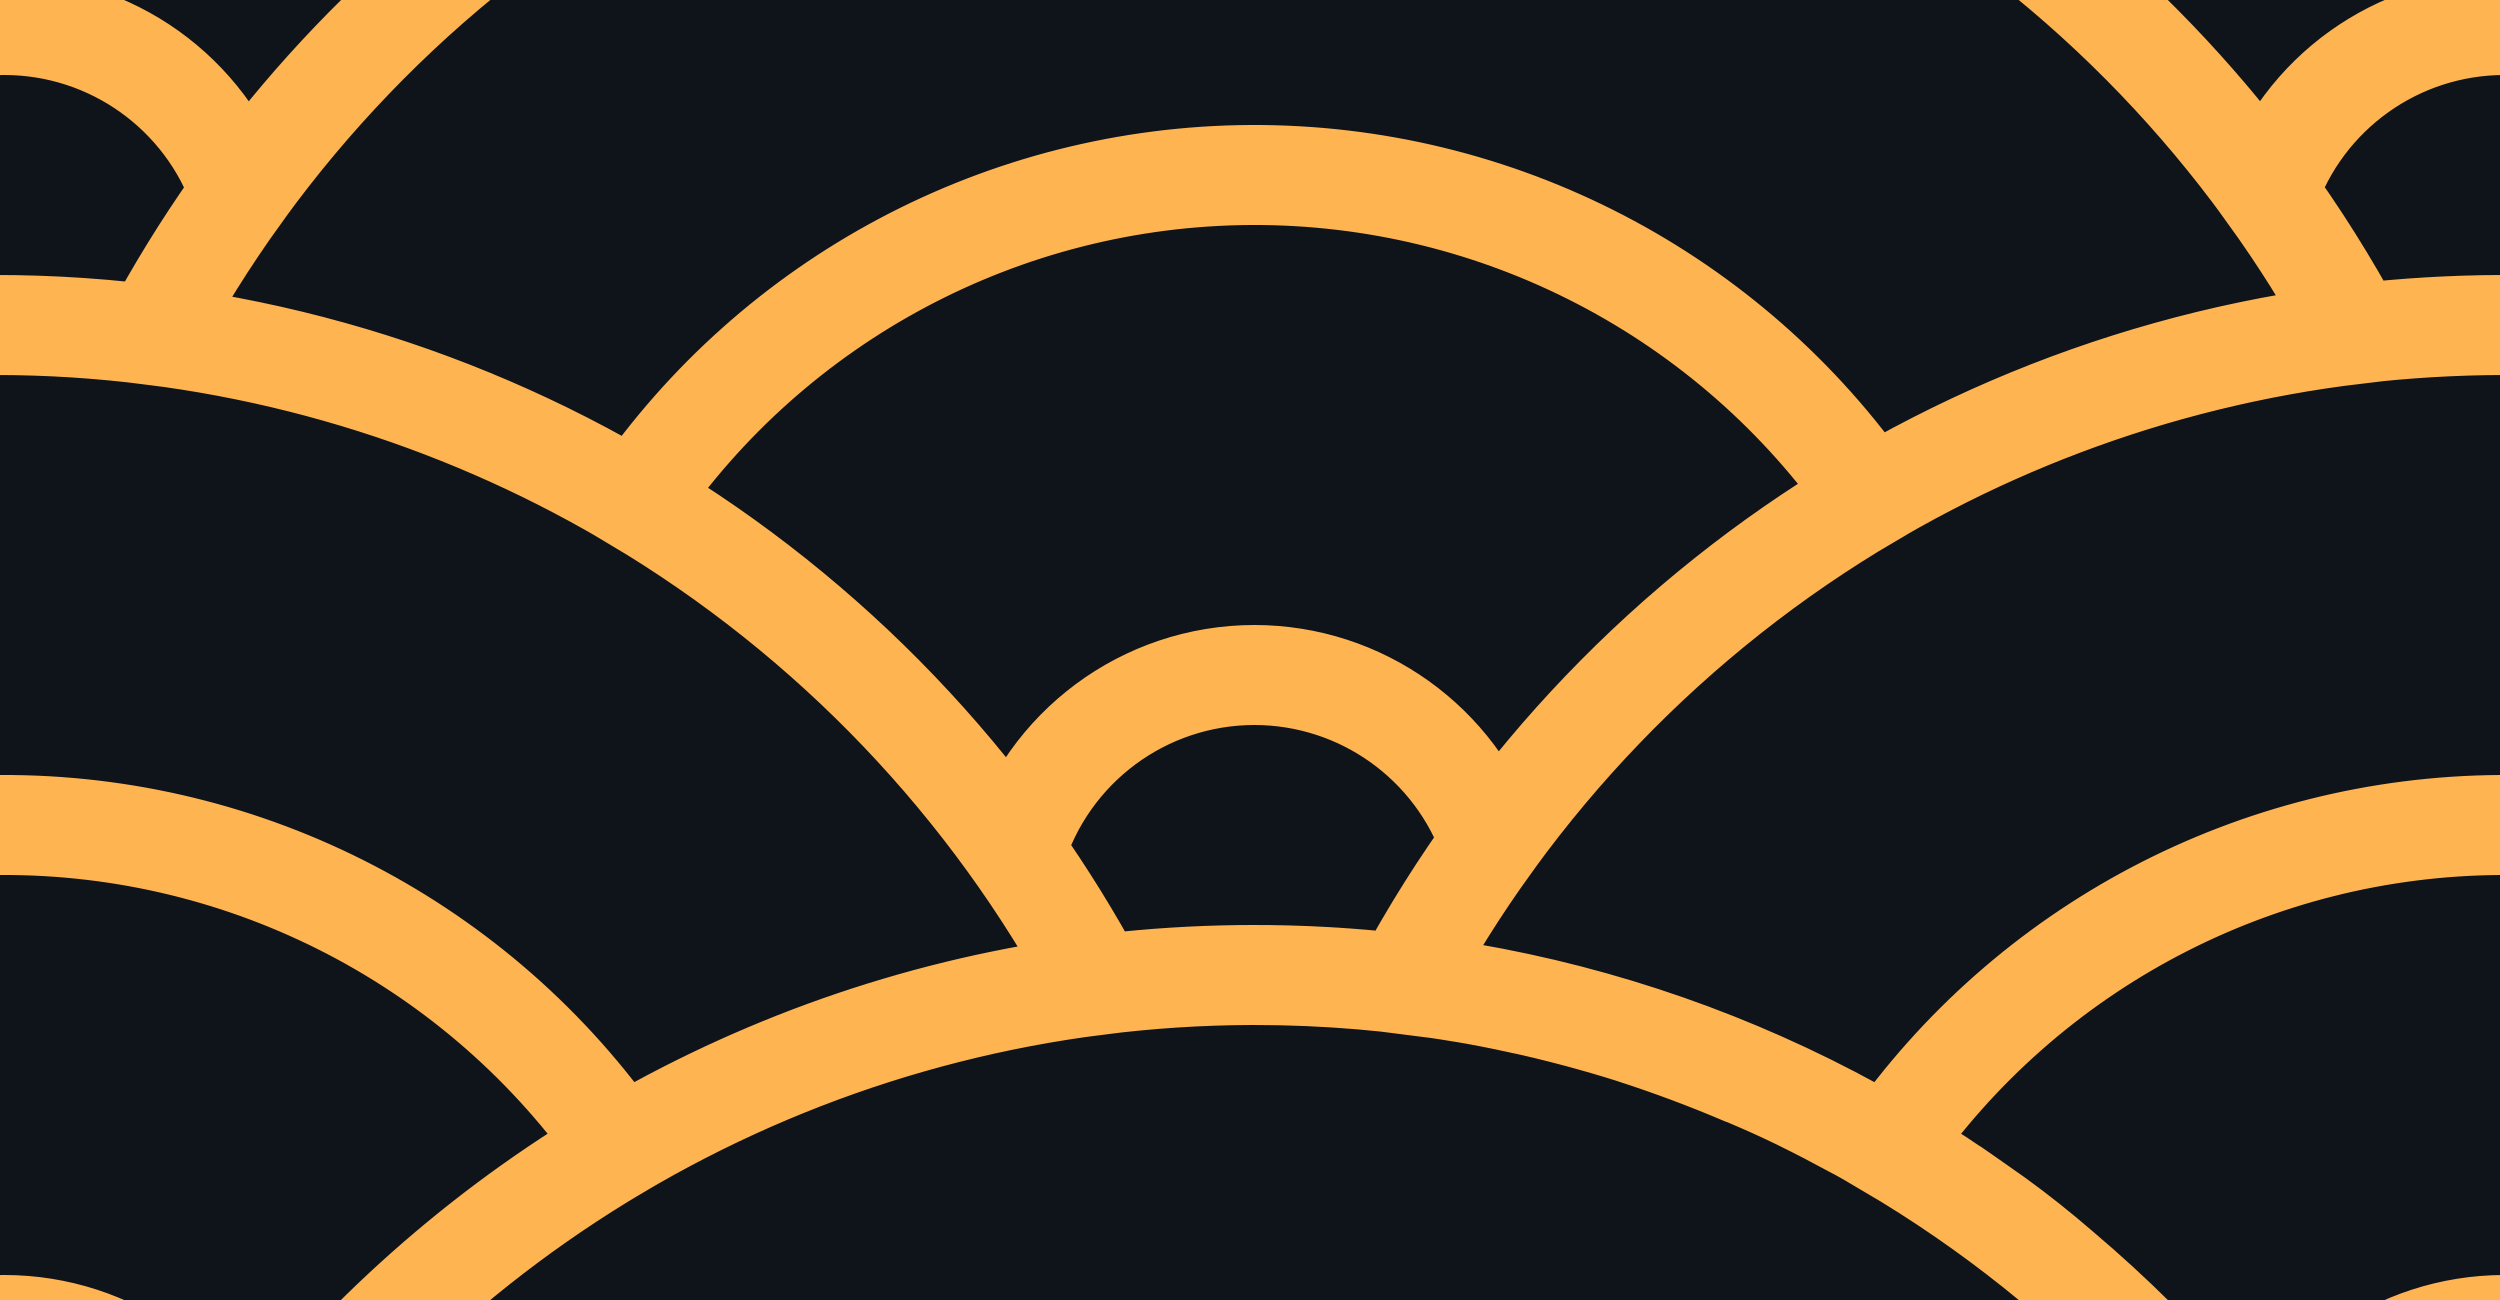
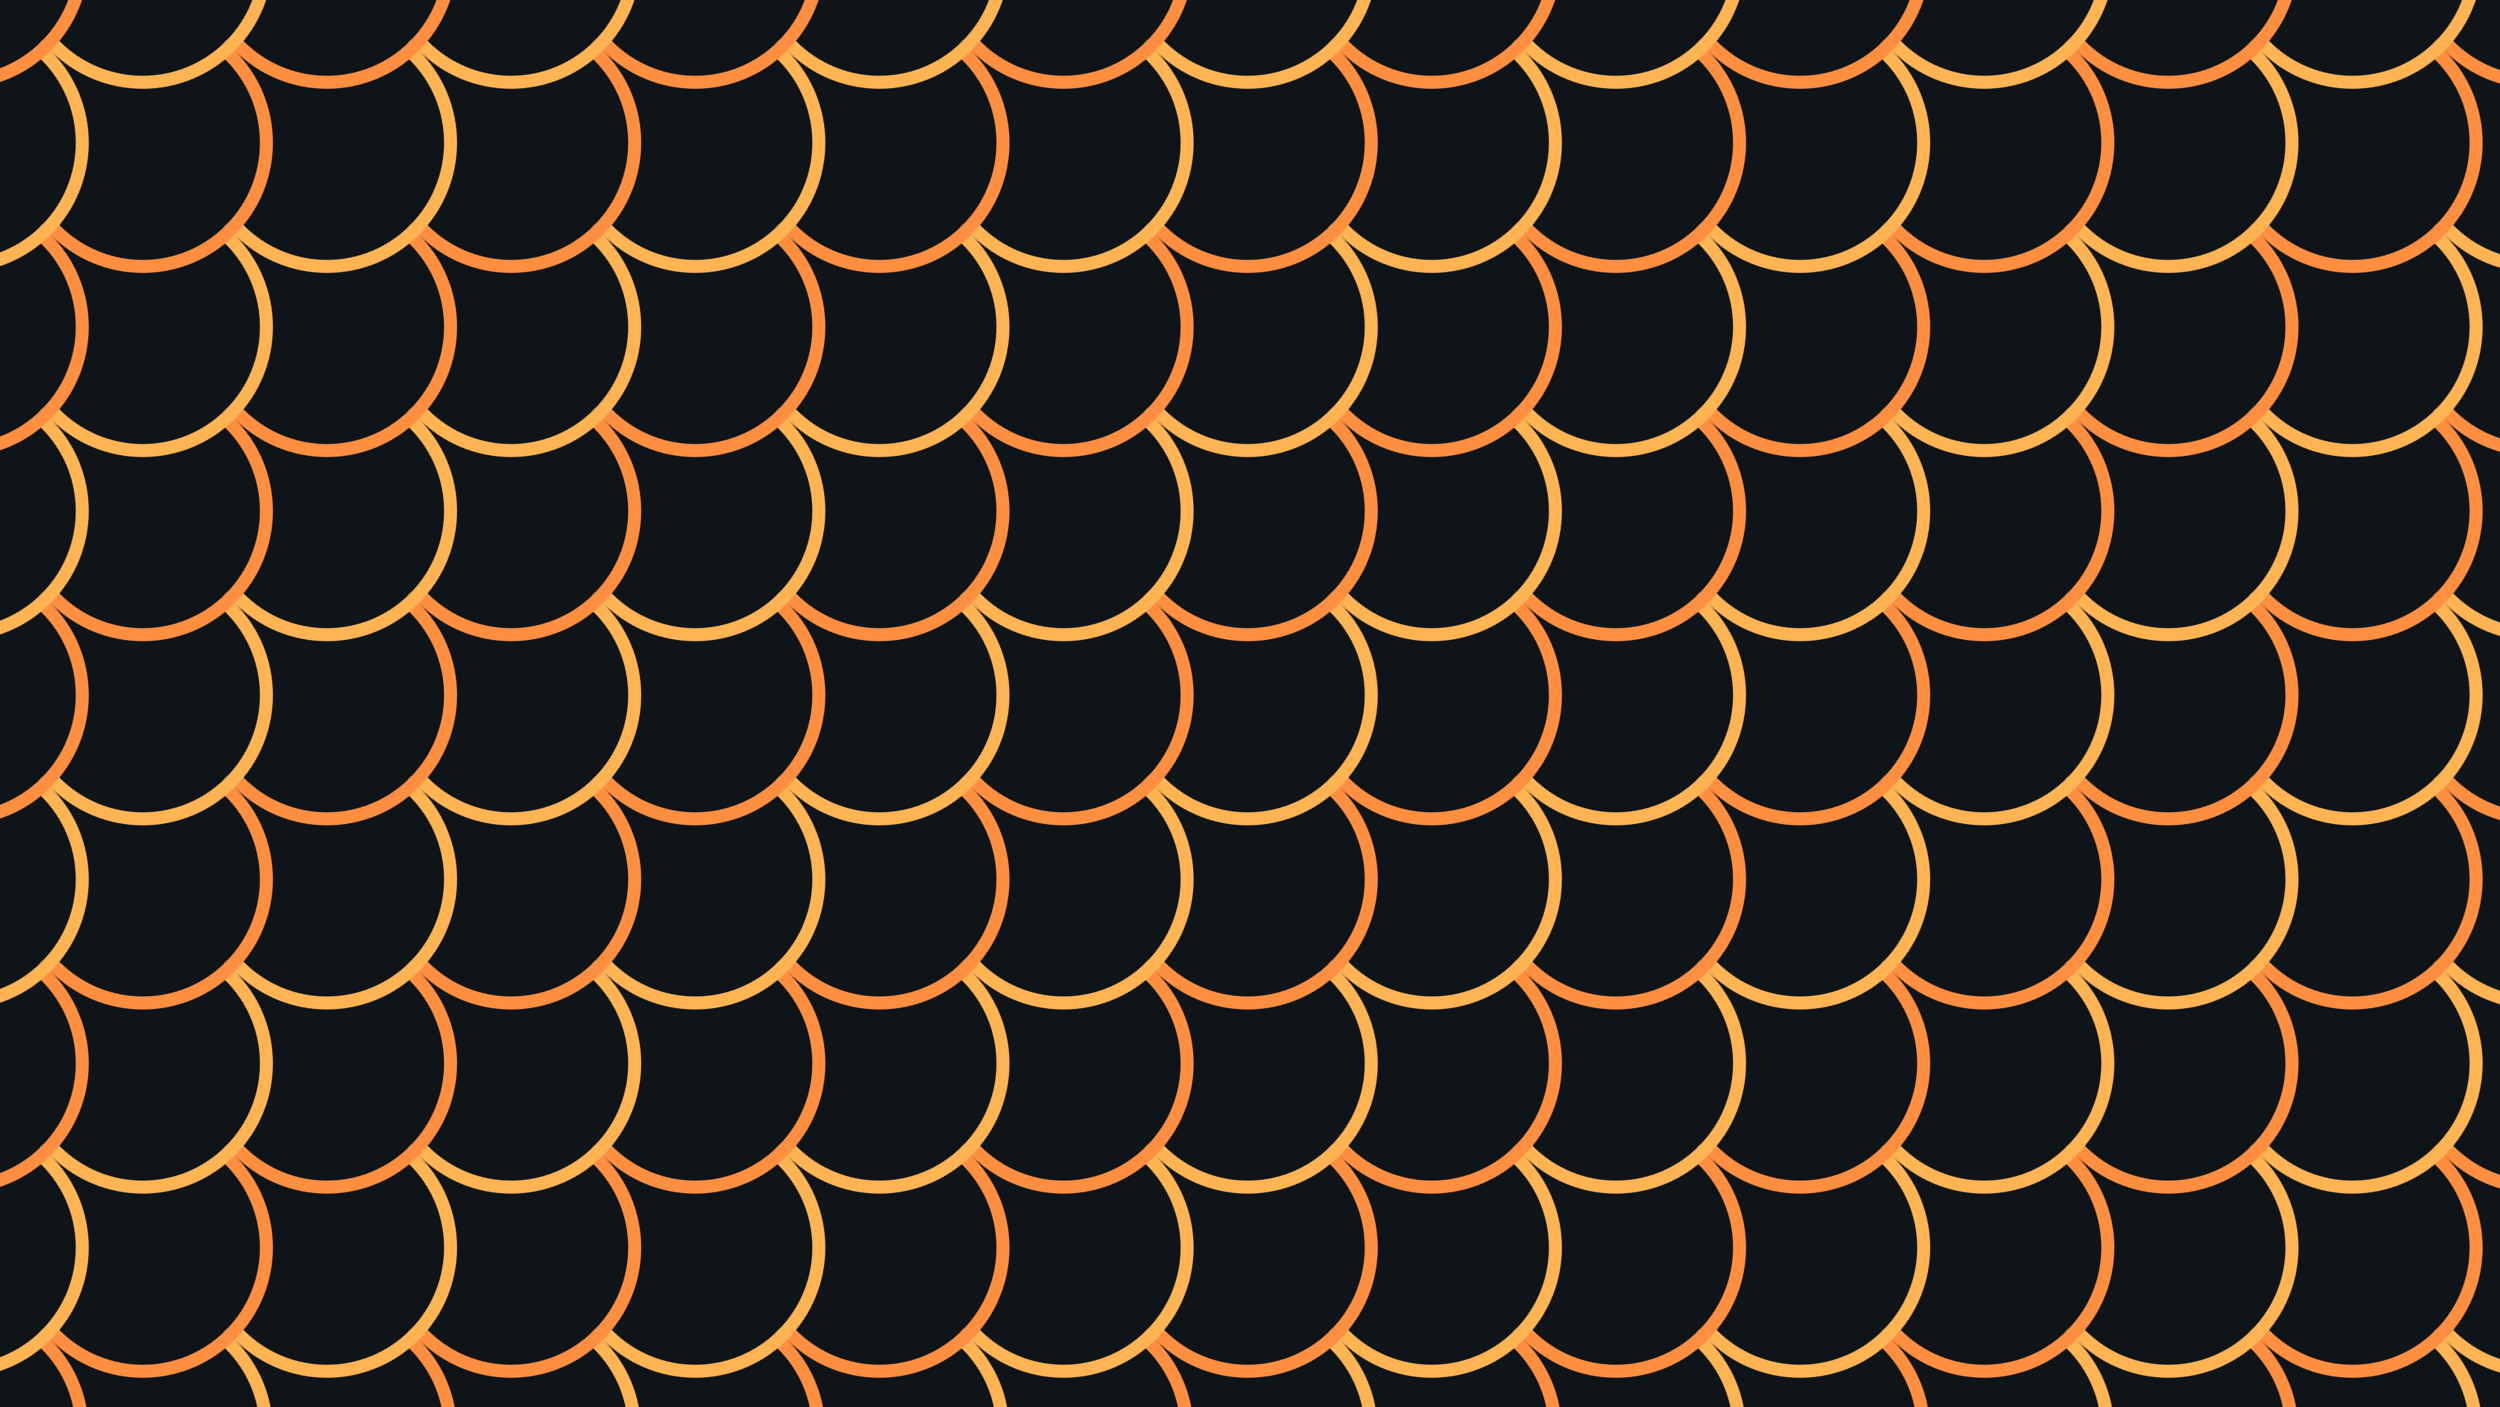
- <svg xmlns="http://www.w3.org/2000/svg" width="25" height="13">
-   <rect width="100%" height="100%" fill="#0f141a" />
-   <path fill="none" stroke="#ffb452" d="M25.044 22.25c0 6.904-5.596 12.5-12.5 12.5s-12.5-5.596-12.5-12.5 5.596-12.5 12.5-12.5c5.786 0 10.655 3.932 12.079 9.27a12.6 12.6 0 0 1 .421 3.23m0-9a2.5 2.5 0 0 0-2.363 1.688 12.5 12.5 0 0 1 1.672 3.212v.002a2.5 2.5 0 1 0 .69-4.902zm-.037-5a7.5 7.5 0 0 0-6.125 3.227 12.5 12.5 0 0 1 6.121 11.773h.04a7.5 7.5 0 1 0-.036-15zm.023-5a12.5 12.5 0 0 0-10.998 6.588q.145.018.29.039h.005q.146.021.29.045h.003q.291.049.58.113h.004a13 13 0 0 1 1.123.3l.02.007.006.002a13 13 0 0 1 1.077.403l.032.01.033.016q.249.105.492.223l.016.008.004.002q.264.13.523.271l.006.002q.128.07.254.143l.004.002q.127.073.252.15l.004.002q.125.076.248.156l.004.002q.123.079.244.16l.004.002.24.168.004.002c.899.618 1.672 1.418 2.385 2.219l.004.004q.188.227.363.463l.004.004q.088.117.172.236l.004.004q.085.12.166.24l.002.004c.577.817.987 1.72 1.359 2.633l.002.004q.05.137.098.275l.002.004q.047.138.092.278l.002.003q.044.141.086.282l.002.004q.04.14.078.28l.002.005q.038.142.072.285l.002.004q.035.142.067.285c.136.57.19 1.141.25 1.713l.003.05.002.04q.02.267.028.535v.023q.004.146.004.293v.014a12.5 12.5 0 0 1-.127 1.777c-.184 1.281-.582 2.34-1.002 3.412a13 13 0 0 1-.36.723q.741.088 1.488.088c6.904 0 12.5-5.596 12.5-12.5s-5.596-12.5-12.5-12.5zm-24.986 10a2.5 2.5 0 1 0 .691 4.902 12.5 12.5 0 0 1 1.672-3.214A2.5 2.5 0 0 0 .044 13.25zm-.037-5a7.5 7.5 0 1 0 .078 15 12.5 12.5 0 0 1 6.121-11.773A7.5 7.5 0 0 0 .007 8.25zm-.065-5c-6.898.008-12.486 5.602-12.486 12.5 0 6.904 5.596 12.5 12.5 12.5q.789 0 1.57-.1a12.5 12.5 0 0 1 9.448-18.3A12.5 12.5 0 0 0-.044 3.25zm12.602 3.5a2.5 2.5 0 0 0-2.39 1.773q.451.638.82 1.327a12.5 12.5 0 0 1 3.058-.012 12.5 12.5 0 0 1 .875-1.399 2.5 2.5 0 0 0-2.363-1.689zm-1.57 3.1a12.5 12.5 0 0 1 3.058-.012M12.507 1.75a7.5 7.5 0 0 0-6.15 3.266 12.5 12.5 0 0 1 4.617 4.834 12.5 12.5 0 0 1 3.058-.012 12.5 12.5 0 0 1 4.676-4.861 7.5 7.5 0 0 0-6.201-3.227zm5.226 9.129zM10.974 9.85a12.5 12.5 0 0 1 3.058-.012m3.702 1.041h-.001zM12.53-3.25a12.5 12.5 0 0 0-11.004 6.6 12.5 12.5 0 0 1 9.448 6.5 12.5 12.5 0 0 1 3.058-.012 12.5 12.5 0 0 1 9.526-6.498 12.5 12.5 0 0 0-11.014-6.59zm5.203 14.129zM25.043.25a2.5 2.5 0 0 0-2.362 1.688q.485.671.877 1.4a13 13 0 0 1 1.472-.088h.014a12.5 12.5 0 0 1 2.389.23 2.5 2.5 0 0 0-2.39-3.23zm-.036-5a7.5 7.5 0 0 0-6.125 3.227 12.5 12.5 0 0 1 4.676 4.86 13 13 0 0 1 1.472-.087h.014c2.5 0 4.944.75 7.014 2.152A7.5 7.5 0 0 0 25.007-4.75zm-1.449 8.088a13 13 0 0 1 1.472-.088h.014m-.014-13a12.5 12.5 0 0 0-10.998 6.59 12.5 12.5 0 0 1 9.526 6.498 13 13 0 0 1 1.472-.088h.014a12.5 12.5 0 0 1 10.678 6 12.5 12.5 0 0 0 1.822-6.5c0-6.904-5.596-12.5-12.5-12.5zM14.69 8.75zm3.043 2.129zM.043.25a2.5 2.5 0 0 0-2.394 3.217A12.5 12.5 0 0 1-.058 3.25h.014q.789 0 1.57.1a12.5 12.5 0 0 1 .881-1.41A2.5 2.5 0 0 0 .044.25zm-.036-5A7.5 7.5 0 0 0-6.987 5.355 12.5 12.5 0 0 1-.057 3.25h.013q.789 0 1.57.1a12.5 12.5 0 0 1 4.682-4.873A7.5 7.5 0 0 0 .007-4.75zm.023-5c-6.898.008-12.486 5.602-12.486 12.5a12.5 12.5 0 0 0 1.78 6.428A12.5 12.5 0 0 1-.059 3.25h.014q.789 0 1.57.1a12.5 12.5 0 0 1 9.532-6.51A12.5 12.5 0 0 0 .044-9.75zM9.722 7.951z" />
+ <svg xmlns="http://www.w3.org/2000/svg" height="1080px" width="1920px">
+   <defs>
+     <pattern id="doodad" width="200" height="200" viewBox="0 0 40 40" patternUnits="userSpaceOnUse" patternTransform="rotate(135)">
+       <rect width="100%" height="100%" fill="rgba(15, 20, 25,1)" />
+       <path d="M20 9a 20 20 0 0 1 40 0h2a 2 2 0 0 1-4 0a 18 18 0 0 0-36 0a 2 2 0 0 1-4 0a 18 18 0 0 0-36 0h-2a 20 20 0 0 1 40 0z" fill="rgba(255, 143, 64,1)" />
+       <path d="M0 29a 20 20 0 0 1 40 0h2a 2 2 0 0 1-4 0a 18 18 0 0 0-36 0a 2 2 0 0 1-4 0z" fill="rgba(255, 180, 84,1)" />
+       <path d="M20 49a 20 20 0 0 1 40 0h2a 2 2 0 0 1-4 0a 18 18 0 0 0-36 0a 2 2 0 0 1-4 0a 18 18 0 0 0-36 0h-2a 20 20 0 0 1 40 0z" fill="rgba(255, 143, 64,1)" />
+     </pattern>
+   </defs>
+   <rect fill="url(#doodad)" height="200%" width="200%" />
</svg>
